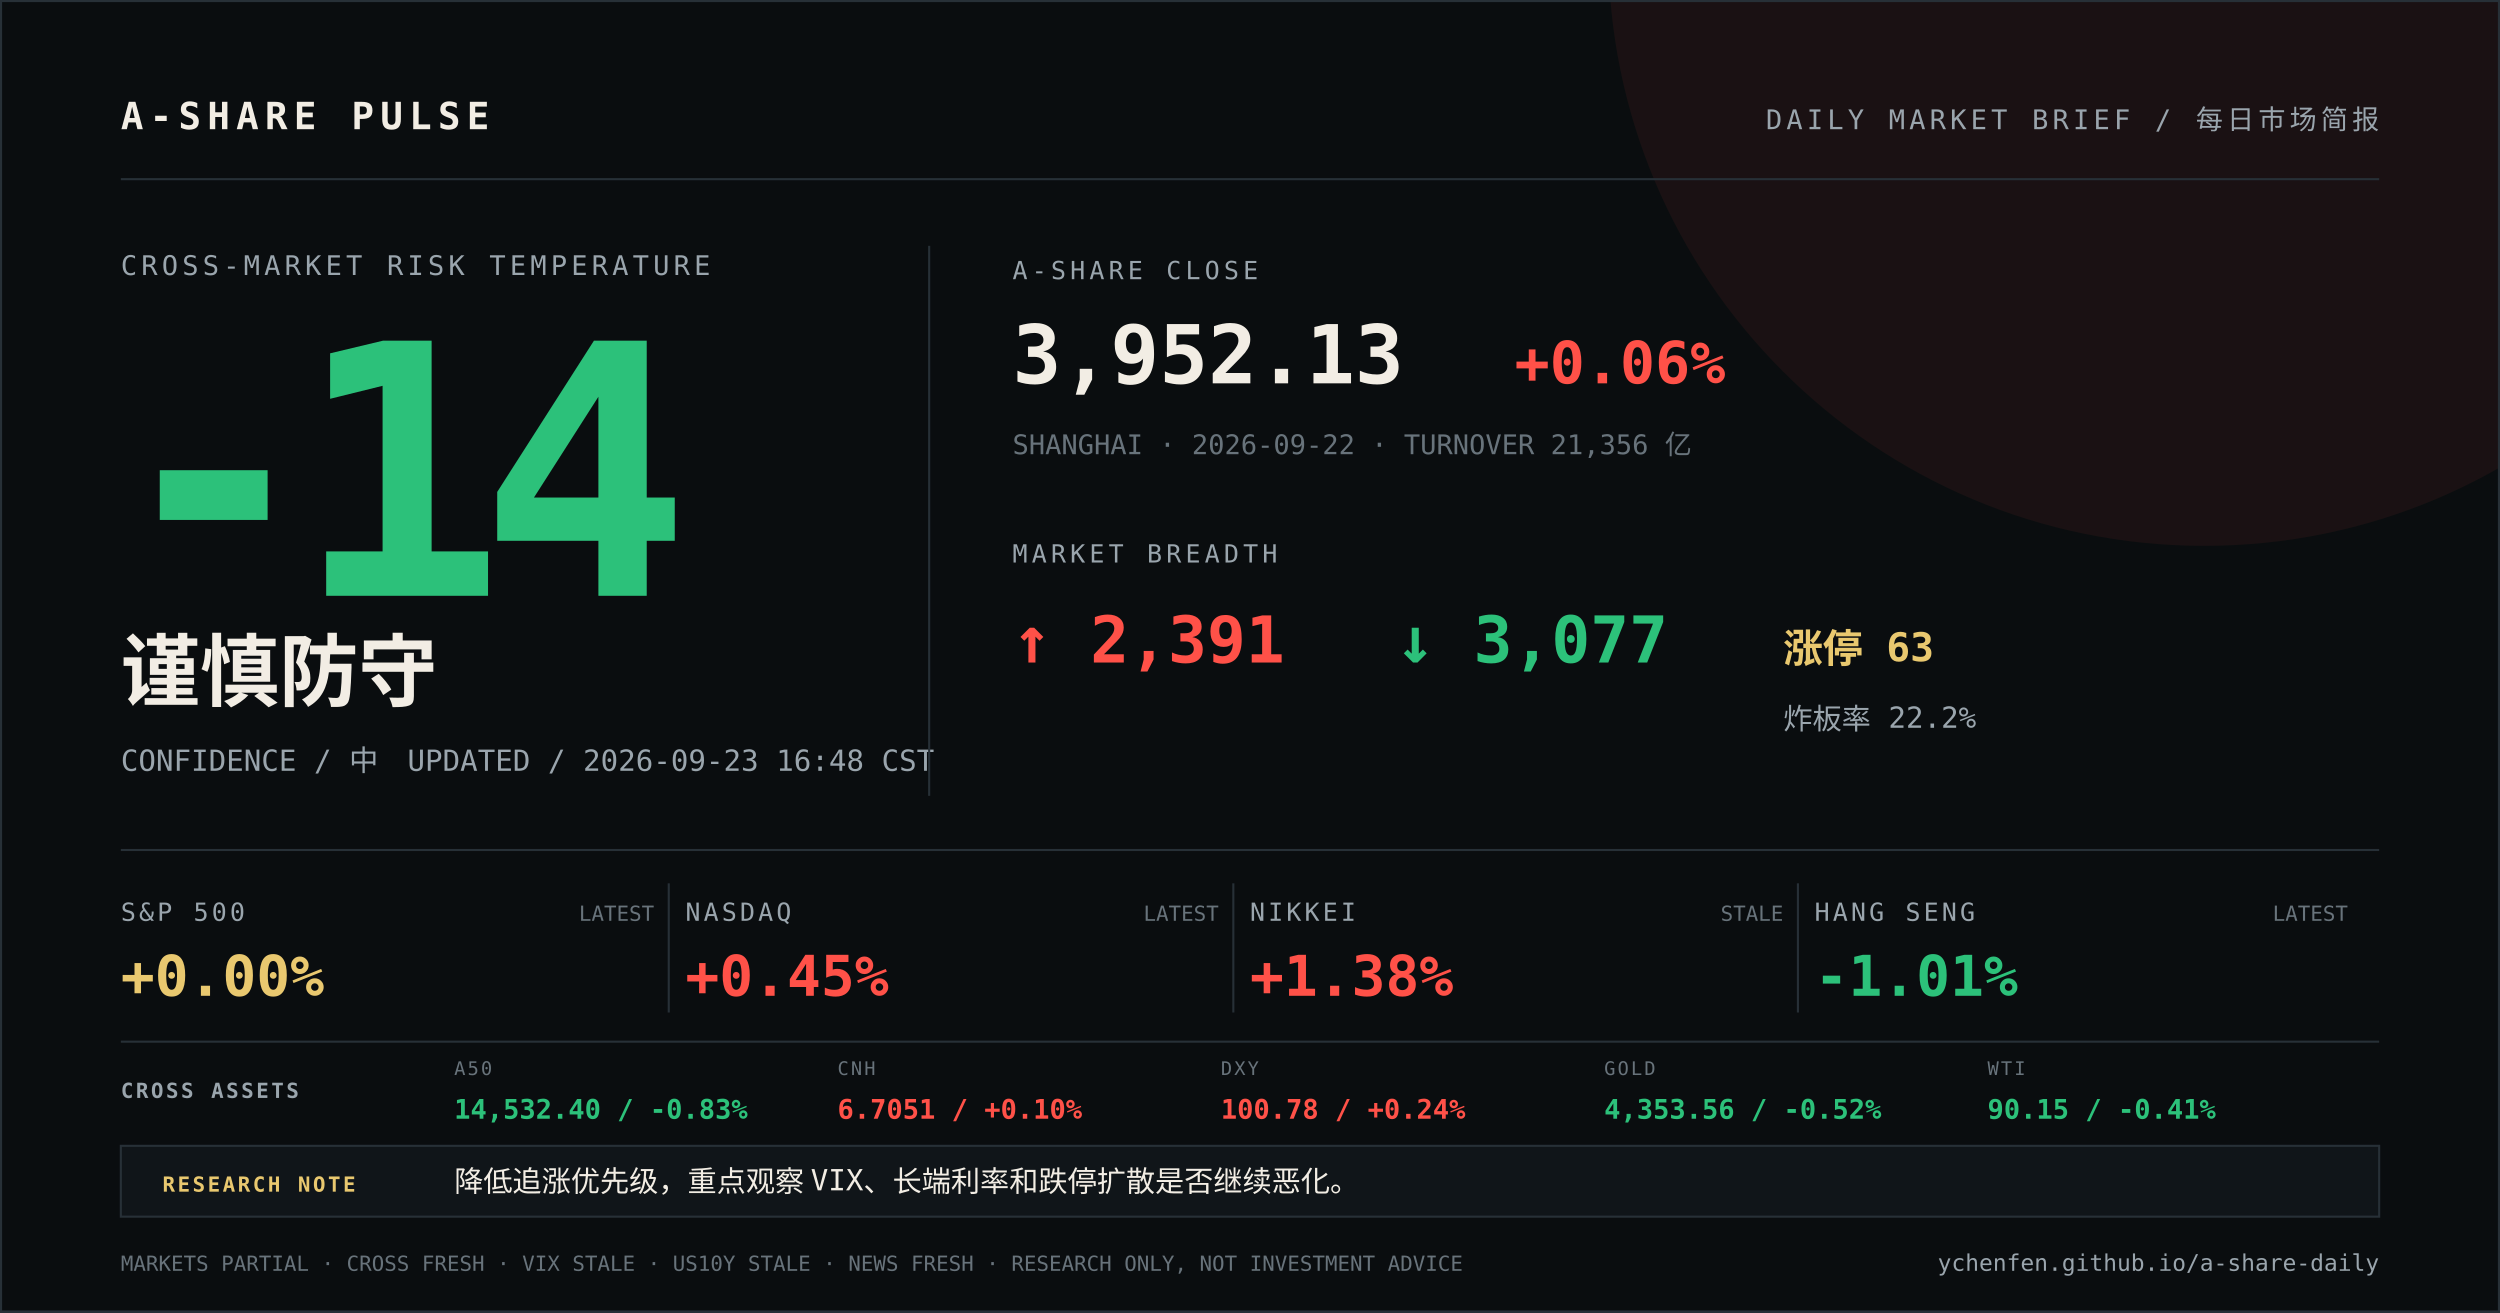
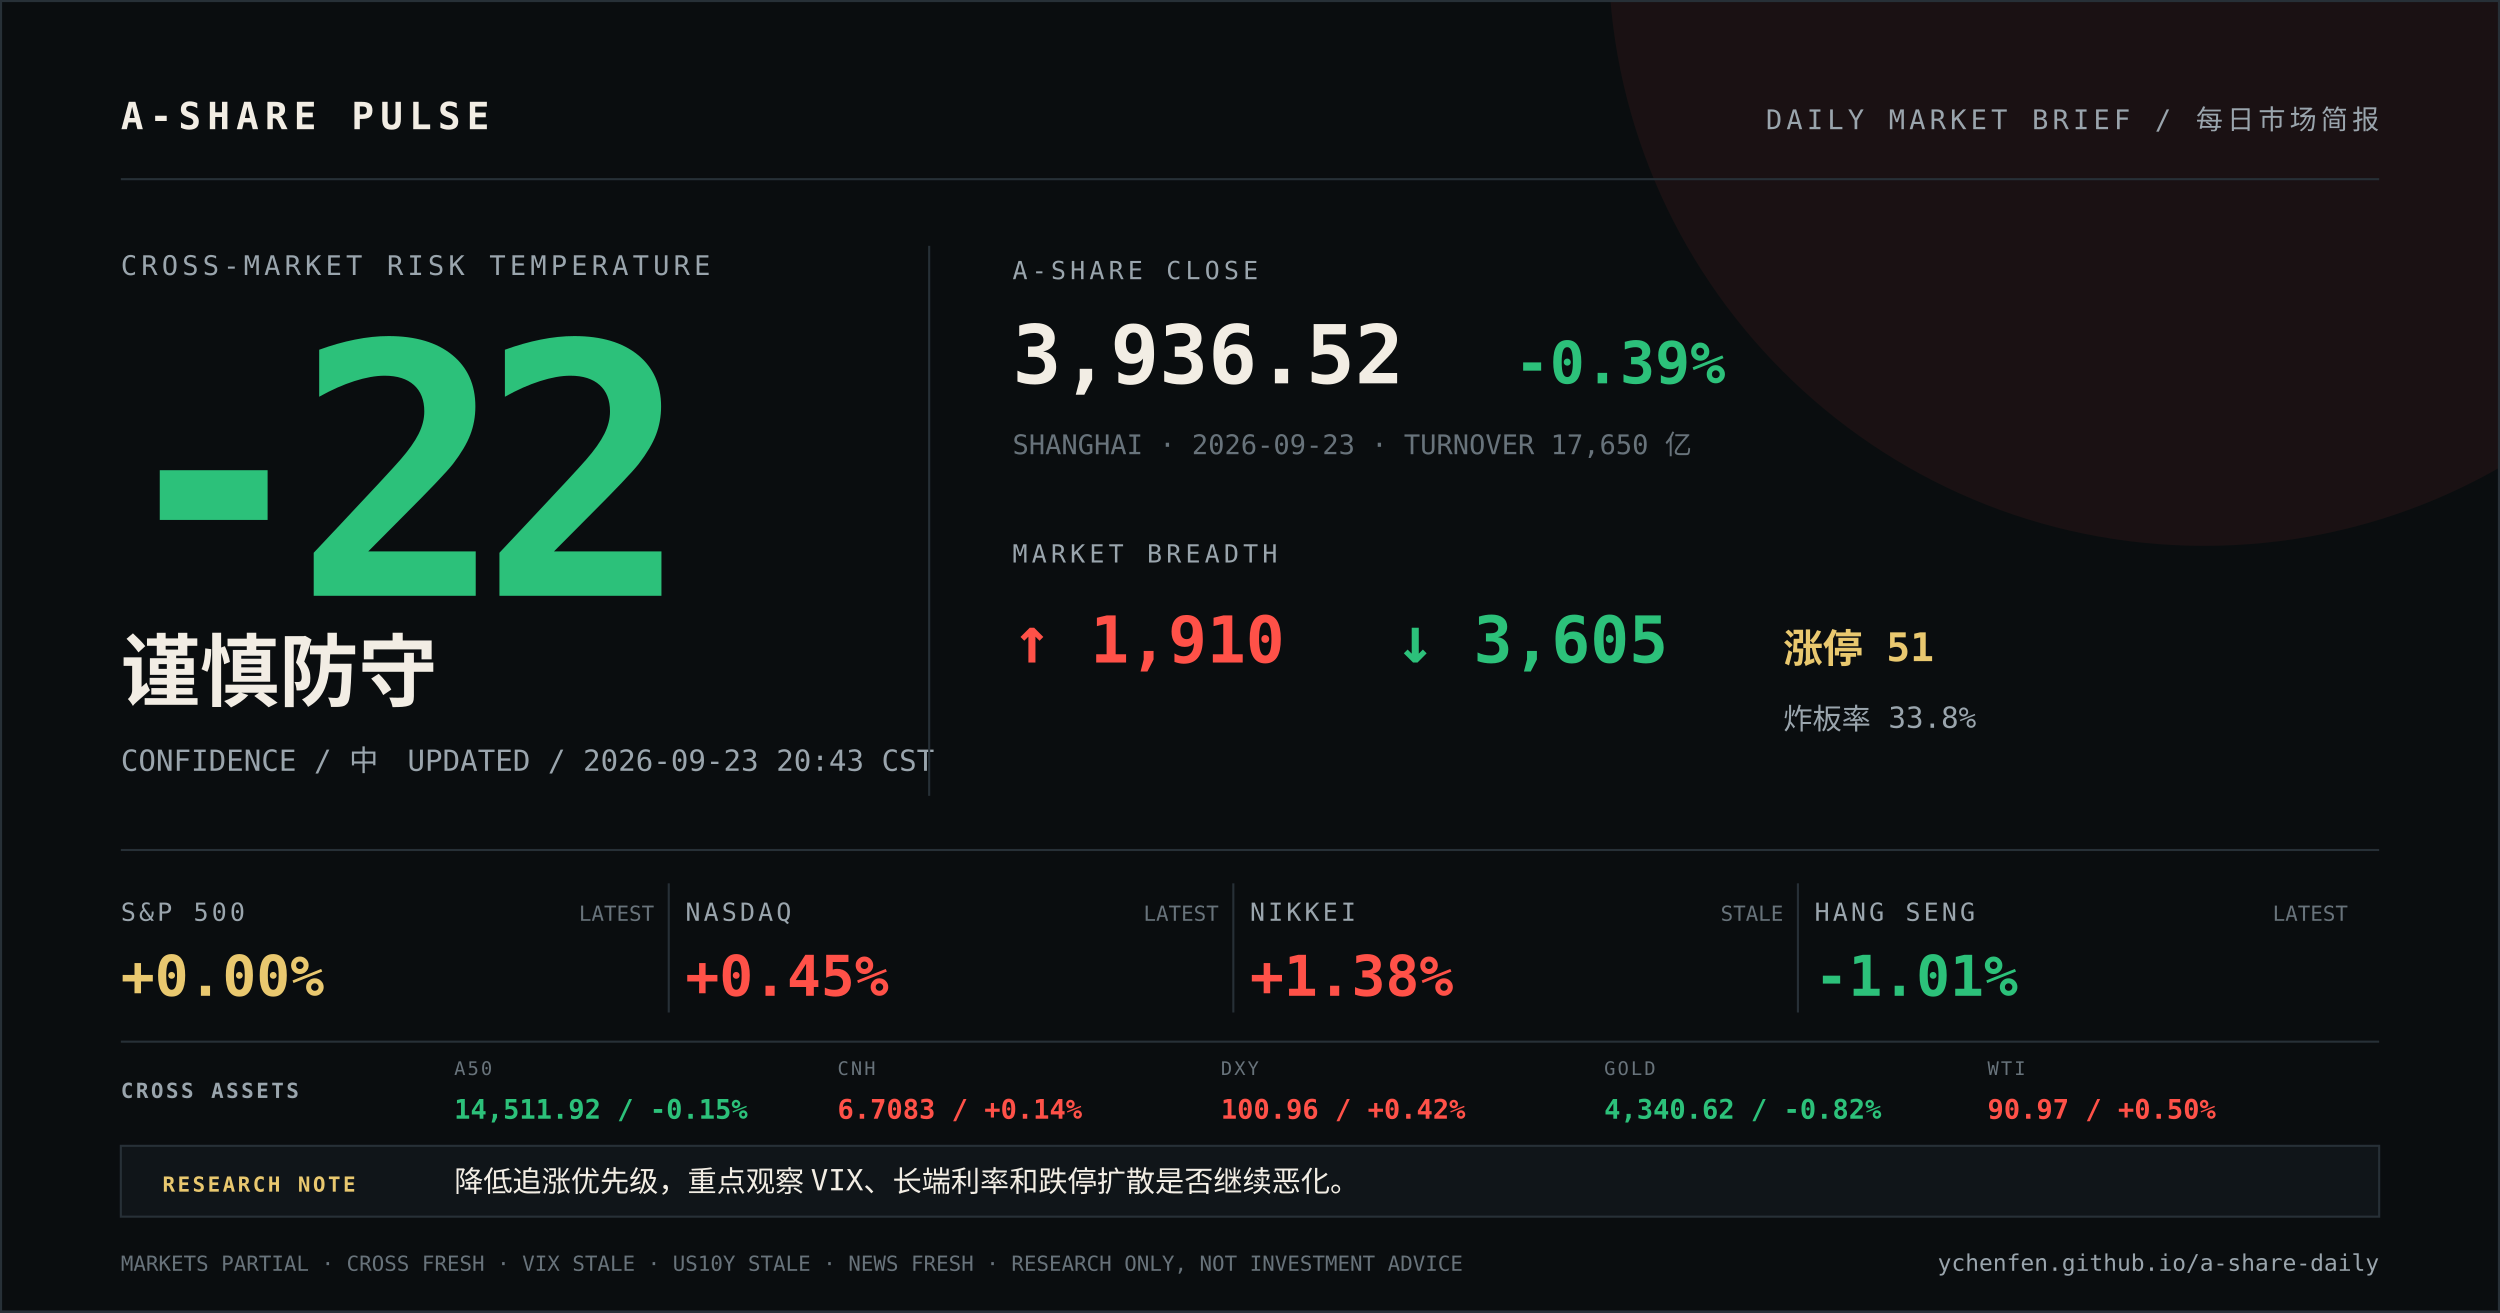
<svg xmlns="http://www.w3.org/2000/svg" width="1200" height="630" viewBox="0 0 1200 630">
  <rect width="1200" height="630" fill="#0a0d0f" />
  <circle cx="1058" cy="-24" r="286" fill="#ff5148" opacity="0.07" />
  <path d="M0 0H1200V630H0Z" fill="none" stroke="#273037" stroke-width="2" />
  <g font-family="DIN Alternate, SFMono-Regular, Menlo, monospace">
    <text x="58" y="62" fill="#f2ede4" font-size="18" font-weight="700" letter-spacing="3">A-SHARE PULSE</text>
    <text x="1142" y="62" fill="#9aa5ad" font-size="13" text-anchor="end" letter-spacing="2">DAILY MARKET BRIEF / 每日市场简报</text>
    <line x1="58" y1="86" x2="1142" y2="86" stroke="#273037" />
    <text x="58" y="132" fill="#9aa5ad" font-size="13" letter-spacing="2">CROSS-MARKET RISK TEMPERATURE</text>
-     <text x="52" y="286" fill="#2cc17a" font-size="168" font-weight="800" letter-spacing="-12">-14</text>
+     <text x="52" y="286" fill="#2cc17a" font-size="168" font-weight="800" letter-spacing="-12">-22</text>
    <text x="58" y="336" fill="#f2ede4" font-size="38" font-weight="700">谨慎防守</text>
-     <text x="58" y="370" fill="#9aa5ad" font-size="14">CONFIDENCE / 中　UPDATED / 2026-09-23 16:48 CST</text>
+     <text x="58" y="370" fill="#9aa5ad" font-size="14">CONFIDENCE / 中　UPDATED / 2026-09-23 20:43 CST</text>
    <line x1="446" y1="118" x2="446" y2="382" stroke="#273037" />
    <text x="486" y="134" fill="#9aa5ad" font-size="12" letter-spacing="2">A-SHARE CLOSE</text>
-     <text x="486" y="184" fill="#f2ede4" font-size="39" font-weight="700">3,952.13</text>
-     <text x="727" y="184" fill="#ff5148" font-size="28" font-weight="700">+0.06%</text>
-     <text x="486" y="218" fill="#68737b" font-size="13">SHANGHAI · 2026-09-22 · TURNOVER 21,356 亿</text>
+     <text x="486" y="184" fill="#f2ede4" font-size="39" font-weight="700">3,936.52</text>
+     <text x="727" y="184" fill="#2cc17a" font-size="28" font-weight="700">-0.39%</text>
+     <text x="486" y="218" fill="#68737b" font-size="13">SHANGHAI · 2026-09-23 · TURNOVER 17,650 亿</text>
    <text x="486" y="270" fill="#9aa5ad" font-size="12" letter-spacing="2">MARKET BREADTH</text>
-     <text x="486" y="318" fill="#ff5148" font-size="31" font-weight="700">↑ 2,391</text>
-     <text x="670" y="318" fill="#2cc17a" font-size="31" font-weight="700">↓ 3,077</text>
-     <text x="856" y="318" fill="#e9c86f" font-size="19" font-weight="700">涨停 63</text>
-     <text x="856" y="350" fill="#9aa5ad" font-size="14">炸板率 22.2%</text>
+     <text x="486" y="318" fill="#ff5148" font-size="31" font-weight="700">↑ 1,910</text>
+     <text x="670" y="318" fill="#2cc17a" font-size="31" font-weight="700">↓ 3,605</text>
+     <text x="856" y="318" fill="#e9c86f" font-size="19" font-weight="700">涨停 51</text>
+     <text x="856" y="350" fill="#9aa5ad" font-size="14">炸板率 33.8%</text>
    <line x1="58" y1="408" x2="1142" y2="408" stroke="#273037" />
    <text x="58" y="442" fill="#9aa5ad" font-size="12" letter-spacing="1.5">S&amp;P 500</text>
    <text x="58" y="478" fill="#e9c86f" font-size="27" font-weight="700">+0.00%</text>
    <text x="314" y="442" fill="#68737b" font-size="10" text-anchor="end">LATEST</text>
    <line x1="321" y1="424" x2="321" y2="486" stroke="#273037" />
    <text x="329" y="442" fill="#9aa5ad" font-size="12" letter-spacing="1.5">NASDAQ</text>
    <text x="329" y="478" fill="#ff5148" font-size="27" font-weight="700">+0.45%</text>
    <text x="585" y="442" fill="#68737b" font-size="10" text-anchor="end">LATEST</text>
    <line x1="592" y1="424" x2="592" y2="486" stroke="#273037" />
    <text x="600" y="442" fill="#9aa5ad" font-size="12" letter-spacing="1.5">NIKKEI</text>
    <text x="600" y="478" fill="#ff5148" font-size="27" font-weight="700">+1.38%</text>
    <text x="856" y="442" fill="#68737b" font-size="10" text-anchor="end">STALE</text>
    <line x1="863" y1="424" x2="863" y2="486" stroke="#273037" />
    <text x="871" y="442" fill="#9aa5ad" font-size="12" letter-spacing="1.5">HANG SENG</text>
    <text x="871" y="478" fill="#2cc17a" font-size="27" font-weight="700">-1.01%</text>
    <text x="1127" y="442" fill="#68737b" font-size="10" text-anchor="end">LATEST</text>
    <line x1="58" y1="500" x2="1142" y2="500" stroke="#273037" />
    <text x="58" y="527" fill="#9aa5ad" font-size="10" font-weight="700" letter-spacing="1.2">CROSS ASSETS</text>
    <text x="218" y="516" fill="#68737b" font-size="9" letter-spacing="1">A50</text>
-     <text x="218" y="537" fill="#2cc17a" font-size="13" font-weight="700">14,532.40 / -0.83%</text>
+     <text x="218" y="537" fill="#2cc17a" font-size="13" font-weight="700">14,511.92 / -0.15%</text>
    <text x="402" y="516" fill="#68737b" font-size="9" letter-spacing="1">CNH</text>
-     <text x="402" y="537" fill="#ff5148" font-size="13" font-weight="700">6.7051 / +0.10%</text>
+     <text x="402" y="537" fill="#ff5148" font-size="13" font-weight="700">6.7083 / +0.14%</text>
    <text x="586" y="516" fill="#68737b" font-size="9" letter-spacing="1">DXY</text>
-     <text x="586" y="537" fill="#ff5148" font-size="13" font-weight="700">100.78 / +0.24%</text>
+     <text x="586" y="537" fill="#ff5148" font-size="13" font-weight="700">100.96 / +0.42%</text>
    <text x="770" y="516" fill="#68737b" font-size="9" letter-spacing="1">GOLD</text>
-     <text x="770" y="537" fill="#2cc17a" font-size="13" font-weight="700">4,353.56 / -0.52%</text>
+     <text x="770" y="537" fill="#2cc17a" font-size="13" font-weight="700">4,340.62 / -0.82%</text>
    <text x="954" y="516" fill="#68737b" font-size="9" letter-spacing="1">WTI</text>
-     <text x="954" y="537" fill="#2cc17a" font-size="13" font-weight="700">90.15 / -0.41%</text>
+     <text x="954" y="537" fill="#ff5148" font-size="13" font-weight="700">90.97 / +0.50%</text>
    <rect x="58" y="550" width="1084" height="34" fill="#101519" stroke="#273037" />
    <text x="78" y="572" fill="#e9c86f" font-size="10" font-weight="700" letter-spacing="1.2">RESEARCH NOTE</text>
    <text x="218" y="572" fill="#f2ede4" font-size="14">降低追涨优先级，重点观察 VIX、长端利率和跌停扩散是否继续恶化。</text>
    <text x="58" y="610" fill="#68737b" font-size="10">MARKETS PARTIAL · CROSS FRESH · VIX STALE · US10Y STALE · NEWS FRESH · RESEARCH ONLY, NOT INVESTMENT ADVICE</text>
    <text x="1142" y="610" fill="#9aa5ad" font-size="11" text-anchor="end">ychenfen.github.io/a-share-daily</text>
  </g>
</svg>
